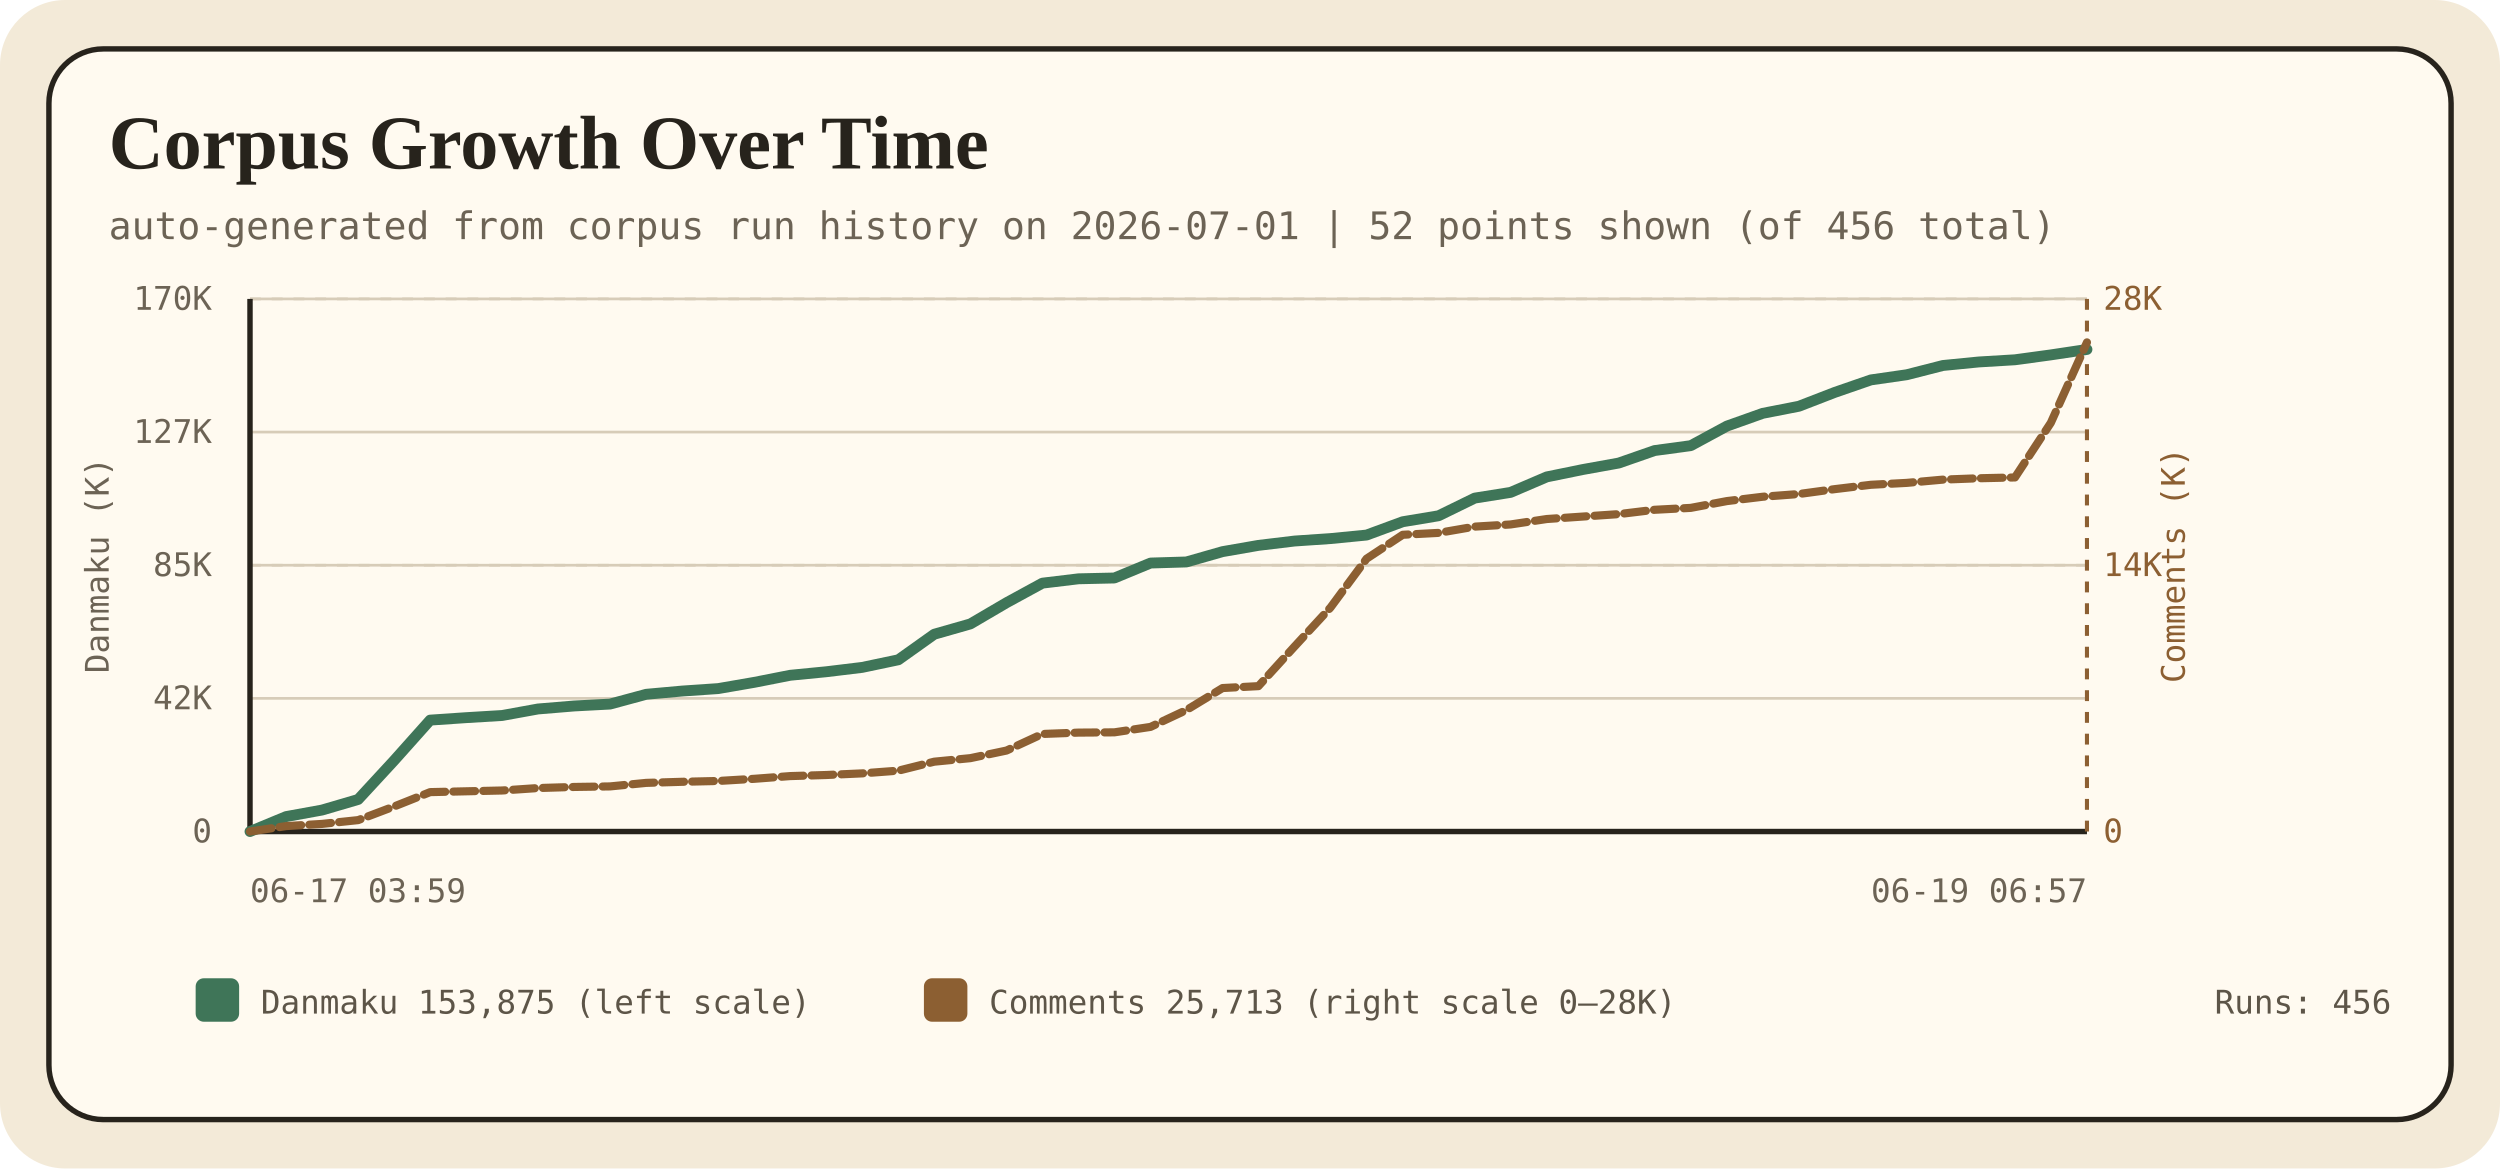
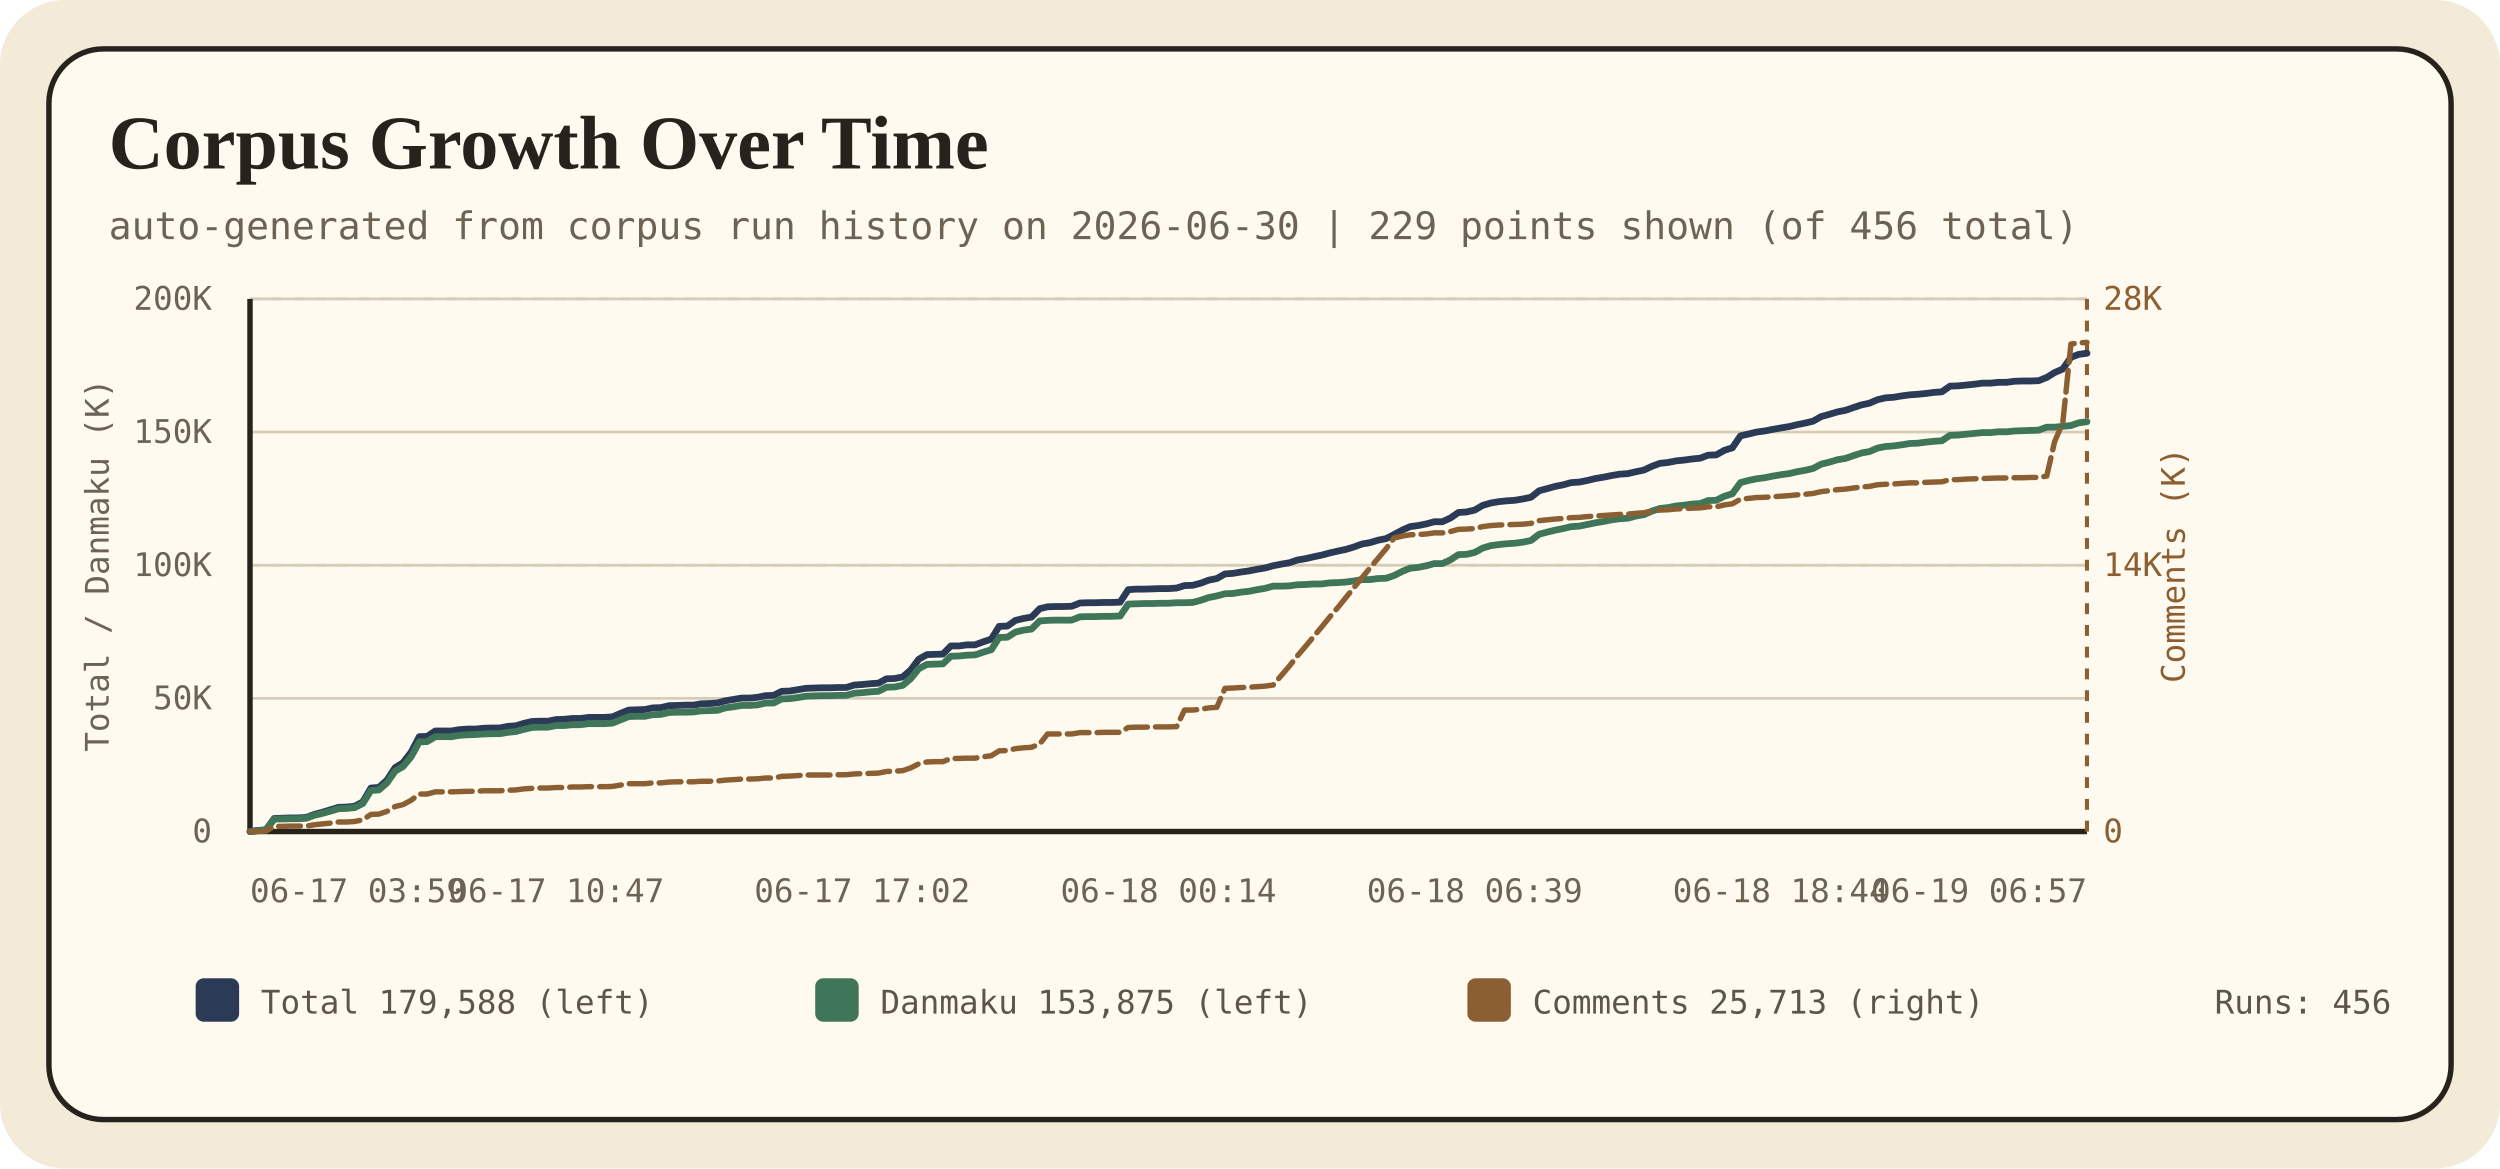
<svg xmlns="http://www.w3.org/2000/svg" width="920" height="430" viewBox="0 0 920 430" role="img" aria-labelledby="timeline-title timeline-desc">
  <style>
    .bg { fill: #f3ead8; }
    .panel { fill: #fffaf0; stroke: #27231c; stroke-width: 2; }
    .title { font: 700 28px Georgia, 'Times New Roman', serif; fill: #27231c; }
    .sub { font: 14px ui-monospace, SFMono-Regular, Consolas, monospace; fill: #6c6355; }
    .axis { font: 12px ui-monospace, SFMono-Regular, Consolas, monospace; fill: #6c6355; }
    .axis-right { font: 12px ui-monospace, SFMono-Regular, Consolas, monospace; fill: #8c5f32; }
    .label { font: 13px ui-monospace, SFMono-Regular, Consolas, monospace; fill: #5d5548; }
    .legend-text { font: 12px ui-monospace, SFMono-Regular, Consolas, monospace; fill: #5d5548; }
  </style>
  <rect class="bg" width="920" height="430" rx="24" />
  <rect class="panel" x="18" y="18" width="884" height="394" rx="20" />
  <text x="40" y="62" class="title">Corpus Growth Over Time</text>
-   <text x="40" y="88" class="sub">auto-generated from corpus run history on 2026-07-01 | 52 points shown (of 456 total)</text>
+   <text x="40" y="88" class="sub">auto-generated from corpus run history on 2026-06-30 | 229 points shown (of 456 total)</text>
  <g>
    <line x1="92" y1="306.0" x2="768" y2="306.0" stroke="#d7ccb8" stroke-width="1" stroke-dasharray="4,4" />
    <text x="774" y="310.0" class="axis-right" text-anchor="start">0</text>
    <line x1="92" y1="208.0" x2="768" y2="208.0" stroke="#d7ccb8" stroke-width="1" stroke-dasharray="4,4" />
    <text x="774" y="212.0" class="axis-right" text-anchor="start">14K</text>
    <line x1="92" y1="110.0" x2="768" y2="110.0" stroke="#d7ccb8" stroke-width="1" stroke-dasharray="4,4" />
    <text x="774" y="114.0" class="axis-right" text-anchor="start">28K</text>
    <line x1="92" y1="306.0" x2="768" y2="306.0" stroke="#d7ccb8" stroke-width="1" />
    <text x="78" y="310.0" class="axis" text-anchor="end">0</text>
    <line x1="92" y1="257.0" x2="768" y2="257.0" stroke="#d7ccb8" stroke-width="1" />
-     <text x="78" y="261.0" class="axis" text-anchor="end">42K</text>
+     <text x="78" y="261.0" class="axis" text-anchor="end">50K</text>
    <line x1="92" y1="208.0" x2="768" y2="208.0" stroke="#d7ccb8" stroke-width="1" />
-     <text x="78" y="212.0" class="axis" text-anchor="end">85K</text>
+     <text x="78" y="212.0" class="axis" text-anchor="end">100K</text>
    <line x1="92" y1="159.0" x2="768" y2="159.0" stroke="#d7ccb8" stroke-width="1" />
-     <text x="78" y="163.0" class="axis" text-anchor="end">127K</text>
+     <text x="78" y="163.0" class="axis" text-anchor="end">150K</text>
    <line x1="92" y1="110.0" x2="768" y2="110.0" stroke="#d7ccb8" stroke-width="1" />
-     <text x="78" y="114.0" class="axis" text-anchor="end">170K</text>
+     <text x="78" y="114.0" class="axis" text-anchor="end">200K</text>
    <line x1="92" y1="306" x2="768" y2="306" stroke="#27231c" stroke-width="2" />
    <line x1="92" y1="110" x2="92" y2="306" stroke="#27231c" stroke-width="2" />
    <line x1="768" y1="110" x2="768" y2="306" stroke="#8c5f32" stroke-width="1.5" stroke-dasharray="4,4" />
-     <polyline points="92.0,306.0 105.3,300.5 118.5,298.1 131.8,294.2 145.0,279.9 158.3,265.0 171.5,264.1 184.8,263.3 198.0,260.9 211.3,259.8 224.5,259.1 237.8,255.5 251.1,254.3 264.3,253.4 277.6,251.1 290.8,248.5 304.1,247.2 317.3,245.6 330.6,242.8 343.8,233.4 357.1,229.6 370.4,221.8 383.6,214.6 396.9,213.0 410.1,212.7 423.4,207.2 436.6,206.8 449.9,203.0 463.1,200.7 476.4,199.1 489.6,198.2 502.9,196.9 516.2,192.0 529.4,189.8 542.7,183.3 555.9,181.2 569.2,175.5 582.4,172.8 595.7,170.4 608.9,165.8 622.2,164.0 635.5,156.8 648.7,152.1 662.0,149.5 675.2,144.4 688.5,139.8 701.7,137.9 715.0,134.5 728.2,133.2 741.5,132.4 754.7,130.6 768.0,128.6" fill="none" stroke="#3f7558" stroke-width="4" stroke-linecap="round" stroke-linejoin="round" />
-     <polyline points="92.0,306.0 105.3,304.0 118.5,303.2 131.8,301.8 145.0,296.8 158.3,291.5 171.5,291.2 184.8,290.9 198.0,290.0 211.3,289.6 224.5,289.4 237.8,288.1 251.1,287.7 264.3,287.4 277.6,286.6 290.8,285.6 304.1,285.2 317.3,284.6 330.6,283.6 343.8,280.3 357.1,279.0 370.4,276.2 383.6,270.1 396.9,269.6 410.1,269.5 423.4,267.5 436.6,261.3 449.9,253.2 463.1,252.5 476.4,237.9 489.6,223.6 502.9,205.6 516.2,196.8 529.4,196.1 542.7,193.8 555.9,193.0 569.2,191.0 582.4,190.1 595.7,189.2 608.9,187.6 622.2,186.9 635.5,184.4 648.7,182.8 662.0,181.8 675.2,180.0 688.5,178.4 701.7,177.7 715.0,176.5 728.2,176.0 741.5,175.7 754.7,155.6 768.0,126.0" fill="none" stroke="#8c5f32" stroke-width="3" stroke-linecap="round" stroke-linejoin="round" stroke-dasharray="8,3" />
-     <text x="92" y="332" class="axis">06-17 03:59</text>
-     <text x="768" y="332" class="axis" text-anchor="end">06-19 06:57</text>
-     <text x="40" y="208" class="axis" transform="rotate(-90 40 208)" text-anchor="middle">Danmaku (K)</text>
+     <polyline points="92.0,306.0 95.0,305.6 97.9,305.4 100.9,301.2 103.9,301.1 106.8,301.0 109.8,301.0 112.8,300.8 115.7,299.7 118.7,298.9 121.6,298.0 124.6,297.1 127.6,297.0 130.5,296.7 133.5,295.1 136.5,290.0 139.4,289.8 142.4,287.1 145.4,282.5 148.3,280.7 151.3,276.8 154.3,271.1 157.2,271.0 160.2,269.0 163.2,269.0 166.1,269.0 169.1,268.5 172.1,268.3 175.0,268.3 178.0,268.0 180.9,267.9 183.9,267.9 186.9,267.3 189.8,267.1 192.8,266.2 195.8,265.5 198.7,265.4 201.7,265.4 204.7,264.8 207.6,264.7 210.6,264.4 213.6,264.4 216.5,264.0 219.5,264.0 222.5,264.0 225.4,263.8 228.4,262.5 231.4,261.3 234.3,261.2 237.3,261.1 240.2,260.5 243.2,260.4 246.2,259.7 249.1,259.6 252.1,259.5 255.1,259.5 258.0,259.0 261.0,258.9 264.0,258.7 266.9,257.9 269.9,257.4 272.9,256.9 275.8,256.9 278.8,256.6 281.8,256.0 284.7,255.9 287.7,254.4 290.6,254.3 293.6,253.8 296.6,253.3 299.5,253.2 302.5,253.1 305.5,253.1 308.4,253.0 311.4,253.0 314.4,252.1 317.3,251.9 320.3,251.6 323.3,251.4 326.2,249.8 329.2,249.7 332.2,249.1 335.1,246.6 338.1,242.6 341.1,240.9 344.0,240.8 347.0,240.7 349.9,237.7 352.9,237.7 355.9,237.3 358.8,237.3 361.8,236.2 364.8,235.2 367.7,230.5 370.7,230.4 373.7,228.3 376.6,227.6 379.6,227.1 382.6,224.0 385.5,223.3 388.5,223.2 391.5,223.2 394.4,223.1 397.4,221.9 400.4,221.8 403.3,221.8 406.3,221.7 409.2,221.7 412.2,221.6 415.2,217.0 418.1,216.8 421.1,216.8 424.1,216.7 427.0,216.6 430.0,216.6 433.0,216.4 435.9,215.5 438.9,215.4 441.9,214.6 444.8,213.5 447.8,212.9 450.8,211.2 453.7,211.0 456.7,210.5 459.6,210.1 462.6,209.5 465.6,209.0 468.5,208.2 471.5,207.6 474.5,207.1 477.4,206.1 480.4,205.6 483.4,204.9 486.3,204.3 489.3,203.5 492.3,202.8 495.2,202.2 498.2,201.3 501.2,200.2 504.1,199.7 507.1,198.8 510.1,198.2 513.0,196.7 516.0,195.1 518.9,193.8 521.9,193.4 524.9,192.8 527.8,192.0 530.8,192.0 533.8,190.6 536.7,188.6 539.7,188.4 542.7,187.7 545.6,186.0 548.6,185.1 551.6,184.6 554.5,184.3 557.5,184.1 560.5,183.6 563.4,183.0 566.4,180.6 569.4,179.8 572.3,179.0 575.3,178.4 578.2,177.6 581.2,177.4 584.2,176.8 587.1,176.1 590.1,175.6 593.1,175.0 596.0,174.5 599.0,174.3 602.0,173.6 604.9,173.0 607.9,171.6 610.9,170.5 613.8,170.2 616.8,169.6 619.8,169.3 622.7,168.9 625.7,168.6 628.6,167.5 631.6,167.4 634.6,165.7 637.5,164.8 640.5,160.4 643.5,159.7 646.4,159.0 649.4,158.6 652.4,158.0 655.3,157.5 658.3,157.0 661.3,156.3 664.2,155.7 667.2,155.0 670.2,153.3 673.1,152.5 676.1,151.6 679.1,151.0 682.0,150.0 685.0,149.0 687.9,148.4 690.9,147.1 693.9,146.4 696.8,146.2 699.8,145.7 702.8,145.3 705.7,145.1 708.7,144.8 711.7,144.4 714.6,144.2 717.6,142.1 720.6,142.0 723.5,141.7 726.5,141.4 729.5,141.0 732.4,141.0 735.4,140.7 738.4,140.7 741.3,140.3 744.3,140.2 747.2,140.2 750.2,140.1 753.2,138.9 756.1,137.1 759.1,135.8 762.1,131.5 765.0,130.4 768.0,130.0" fill="none" stroke="#2b3a55" stroke-width="2.5" stroke-linecap="round" stroke-linejoin="round" />
+     <polyline points="92.0,306.0 95.0,305.7 97.9,305.4 100.9,301.4 103.9,301.4 106.8,301.3 109.8,301.3 112.8,301.1 115.7,300.0 118.7,299.3 121.6,298.5 124.6,297.6 127.6,297.5 130.5,297.2 133.5,295.7 136.5,290.9 139.4,290.7 142.4,288.1 145.4,283.8 148.3,282.1 151.3,278.5 154.3,273.0 157.2,272.9 160.2,271.1 163.2,271.1 166.1,271.1 169.1,270.6 172.1,270.4 175.0,270.3 178.0,270.1 180.9,270.0 183.9,270.0 186.9,269.5 189.8,269.2 192.8,268.4 195.8,267.7 198.7,267.6 201.7,267.6 204.7,267.0 207.6,267.0 210.6,266.7 213.6,266.7 216.5,266.3 219.5,266.3 222.5,266.3 225.4,266.1 228.4,264.9 231.4,263.7 234.3,263.6 237.3,263.6 240.2,263.0 243.2,262.9 246.2,262.2 249.1,262.1 252.1,262.1 255.1,262.0 258.0,261.6 261.0,261.5 264.0,261.4 266.9,260.5 269.9,260.1 272.9,259.6 275.8,259.6 278.8,259.4 281.8,258.7 284.7,258.7 287.7,257.2 290.6,257.1 293.6,256.7 296.6,256.2 299.5,256.1 302.5,256.0 305.5,256.0 308.4,255.9 311.4,255.9 314.4,255.1 317.3,254.9 320.3,254.6 323.3,254.4 326.2,252.9 329.2,252.8 332.2,252.2 335.1,249.8 338.1,246.1 341.1,244.5 344.0,244.4 347.0,244.3 349.9,241.5 352.9,241.4 355.9,241.1 358.8,241.0 361.8,240.0 364.8,239.1 367.7,234.6 370.7,234.5 373.7,232.6 376.6,231.9 379.6,231.5 382.6,228.5 385.5,228.3 388.5,228.2 391.5,228.2 394.4,228.2 397.4,227.0 400.4,226.9 403.3,226.9 406.3,226.8 409.2,226.8 412.2,226.7 415.2,222.3 418.1,222.2 421.1,222.1 424.1,222.1 427.0,222.0 430.0,222.0 433.0,221.8 435.9,221.8 438.9,221.7 441.9,220.9 444.8,219.9 447.8,219.3 450.8,218.5 453.7,218.4 456.7,217.9 459.6,217.6 462.6,217.0 465.6,216.5 468.5,215.7 471.5,215.7 474.5,215.6 477.4,215.2 480.4,215.1 483.4,214.9 486.3,214.9 489.3,214.5 492.3,214.4 495.2,214.2 498.2,213.8 501.2,213.3 504.1,213.3 507.1,212.9 510.1,212.8 513.0,211.8 516.0,210.3 518.9,209.1 521.9,208.8 524.9,208.2 527.8,207.4 530.8,207.4 533.8,206.0 536.7,204.1 539.7,204.0 542.7,203.3 545.6,201.7 548.6,200.8 551.6,200.4 554.5,200.1 557.5,199.9 560.5,199.5 563.4,198.9 566.4,196.6 569.4,195.8 572.3,195.1 575.3,194.5 578.2,193.8 581.2,193.6 584.2,193.0 587.1,192.4 590.1,191.9 593.1,191.3 596.0,190.9 599.0,190.7 602.0,189.9 604.9,189.4 607.9,188.1 610.9,187.1 613.8,186.8 616.8,186.2 619.8,185.9 622.7,185.5 625.7,185.3 628.6,184.2 631.6,184.1 634.6,182.6 637.5,181.7 640.5,177.6 643.5,176.8 646.4,176.2 649.4,175.8 652.4,175.2 655.3,174.7 658.3,174.3 661.3,173.6 664.2,173.1 667.2,172.4 670.2,170.8 673.1,170.1 676.1,169.2 679.1,168.7 682.0,167.7 685.0,166.7 687.9,166.2 690.9,164.9 693.9,164.3 696.8,164.1 699.8,163.7 702.8,163.2 705.7,163.1 708.7,162.7 711.7,162.4 714.6,162.2 717.6,160.2 720.6,160.1 723.5,159.8 726.5,159.5 729.5,159.2 732.4,159.2 735.4,158.9 738.4,158.9 741.3,158.6 744.3,158.5 747.2,158.4 750.2,158.3 753.2,157.2 756.1,157.2 759.1,156.9 762.1,156.6 765.0,155.6 768.0,155.2" fill="none" stroke="#3f7558" stroke-width="2.5" stroke-linecap="round" stroke-linejoin="round" />
+     <polyline points="92.0,306.0 95.0,305.9 97.9,305.8 100.9,304.1 103.9,304.1 106.8,304.0 109.8,304.0 112.8,304.0 115.7,303.5 118.7,303.2 121.6,302.9 124.6,302.5 127.6,302.5 130.5,302.3 133.5,301.7 136.5,299.7 139.4,299.6 142.4,298.6 145.4,296.8 148.3,296.1 151.3,294.5 154.3,292.2 157.2,292.2 160.2,291.4 163.2,291.4 166.1,291.4 169.1,291.3 172.1,291.2 175.0,291.2 178.0,291.0 180.9,291.0 183.9,291.0 186.9,290.8 189.8,290.7 192.8,290.3 195.8,290.1 198.7,290.0 201.7,290.0 204.7,289.8 207.6,289.8 210.6,289.6 213.6,289.6 216.5,289.5 219.5,289.5 222.5,289.5 225.4,289.4 228.4,288.9 231.4,288.4 234.3,288.4 237.3,288.4 240.2,288.1 243.2,288.1 246.2,287.8 249.1,287.7 252.1,287.7 255.1,287.7 258.0,287.5 261.0,287.5 264.0,287.4 266.9,287.1 269.9,286.9 272.9,286.7 275.8,286.7 278.8,286.6 281.8,286.3 284.7,286.3 287.7,285.7 290.6,285.6 293.6,285.4 296.6,285.2 299.5,285.2 302.5,285.2 305.5,285.2 308.4,285.1 311.4,285.1 314.4,284.8 317.3,284.7 320.3,284.6 323.3,284.5 326.2,283.9 329.2,283.8 332.2,283.6 335.1,282.6 338.1,281.1 341.1,280.4 344.0,280.3 347.0,280.3 349.9,279.1 352.9,279.1 355.9,279.0 358.8,279.0 361.8,278.5 364.8,278.1 367.7,276.3 370.7,276.2 373.7,275.5 376.6,275.2 379.6,275.0 382.6,273.8 385.5,270.1 388.5,270.1 391.5,270.1 394.4,270.1 397.4,269.6 400.4,269.6 403.3,269.6 406.3,269.5 409.2,269.5 412.2,269.5 415.2,267.7 418.1,267.6 421.1,267.6 424.1,267.5 427.0,267.5 430.0,267.5 433.0,267.4 435.9,261.3 438.9,261.3 441.9,261.0 444.8,260.5 447.8,260.3 450.8,253.3 453.7,253.2 456.7,253.0 459.6,252.9 462.6,252.7 465.6,252.5 468.5,252.1 471.5,248.6 474.5,245.1 477.4,241.4 480.4,237.9 483.4,234.3 486.3,230.8 489.3,227.1 492.3,223.6 495.2,220.0 498.2,216.3 501.2,212.6 504.1,209.1 507.1,205.5 510.1,201.9 513.0,198.0 516.0,197.3 518.9,196.8 521.9,196.7 524.9,196.5 527.8,196.1 530.8,196.1 533.8,195.6 536.7,194.8 539.7,194.7 542.7,194.5 545.6,193.8 548.6,193.4 551.6,193.2 554.5,193.1 557.5,193.0 560.5,192.9 563.4,192.6 566.4,191.6 569.4,191.3 572.3,191.0 575.3,190.8 578.2,190.5 581.2,190.4 584.2,190.1 587.1,189.9 590.1,189.7 593.1,189.5 596.0,189.3 599.0,189.2 602.0,188.9 604.9,188.7 607.9,188.1 610.9,187.7 613.8,187.6 616.8,187.3 619.8,187.2 622.7,187.0 625.7,186.9 628.6,186.5 631.6,186.5 634.6,185.8 637.5,185.4 640.5,183.7 643.5,183.4 646.4,183.1 649.4,183.0 652.4,182.8 655.3,182.6 658.3,182.4 661.3,182.1 664.2,181.9 667.2,181.6 670.2,180.9 673.1,180.6 676.1,180.2 679.1,180.0 682.0,179.6 685.0,179.2 687.9,179.0 690.9,178.4 693.9,178.2 696.8,178.1 699.8,177.9 702.8,177.7 705.7,177.7 708.7,177.5 711.7,177.4 714.6,177.3 717.6,176.5 720.6,176.5 723.5,176.3 726.5,176.2 729.5,176.1 732.4,176.0 735.4,175.9 738.4,175.9 741.3,175.8 744.3,175.8 747.2,175.7 750.2,175.7 753.2,175.2 756.1,162.5 759.1,155.6 762.1,126.6 765.0,126.2 768.0,126.0" fill="none" stroke="#8c5f32" stroke-width="2" stroke-linecap="round" stroke-linejoin="round" stroke-dasharray="8,3" />
+     <text x="92.0" y="332" class="axis" text-anchor="start">06-17 03:59</text>
+     <text x="204.7" y="332" class="axis" text-anchor="middle">06-17 10:47</text>
+     <text x="317.3" y="332" class="axis" text-anchor="middle">06-17 17:02</text>
+     <text x="430.0" y="332" class="axis" text-anchor="middle">06-18 00:14</text>
+     <text x="542.7" y="332" class="axis" text-anchor="middle">06-18 06:39</text>
+     <text x="655.3" y="332" class="axis" text-anchor="middle">06-18 18:44</text>
+     <text x="768.0" y="332" class="axis" text-anchor="end">06-19 06:57</text>
+     <text x="40" y="208" class="axis" transform="rotate(-90 40 208)" text-anchor="middle">Total / Danmaku (K)</text>
    <text x="804" y="208" class="axis-right" transform="rotate(-90 804 208)" text-anchor="middle">Comments (K)</text>
  </g>
  <g>
-     <rect x="72" y="360" width="16" height="16" rx="3" fill="#3f7558" />
-     <text x="96" y="373" class="legend-text">Danmaku 153,875 (left scale)</text>
-     <rect x="340" y="360" width="16" height="16" rx="3" fill="#8c5f32" />
-     <text x="364" y="373" class="legend-text">Comments 25,713 (right scale 0–28K)</text>
+     <rect x="72" y="360" width="16" height="16" rx="3" fill="#2b3a55" />
+     <text x="96" y="373" class="legend-text">Total 179,588 (left)</text>
+     <rect x="300" y="360" width="16" height="16" rx="3" fill="#3f7558" />
+     <text x="324" y="373" class="legend-text">Danmaku 153,875 (left)</text>
+     <rect x="540" y="360" width="16" height="16" rx="3" fill="#8c5f32" />
+     <text x="564" y="373" class="legend-text">Comments 25,713 (right)</text>
    <text x="880" y="373" class="legend-text" text-anchor="end">Runs: 456</text>
  </g>
</svg>
